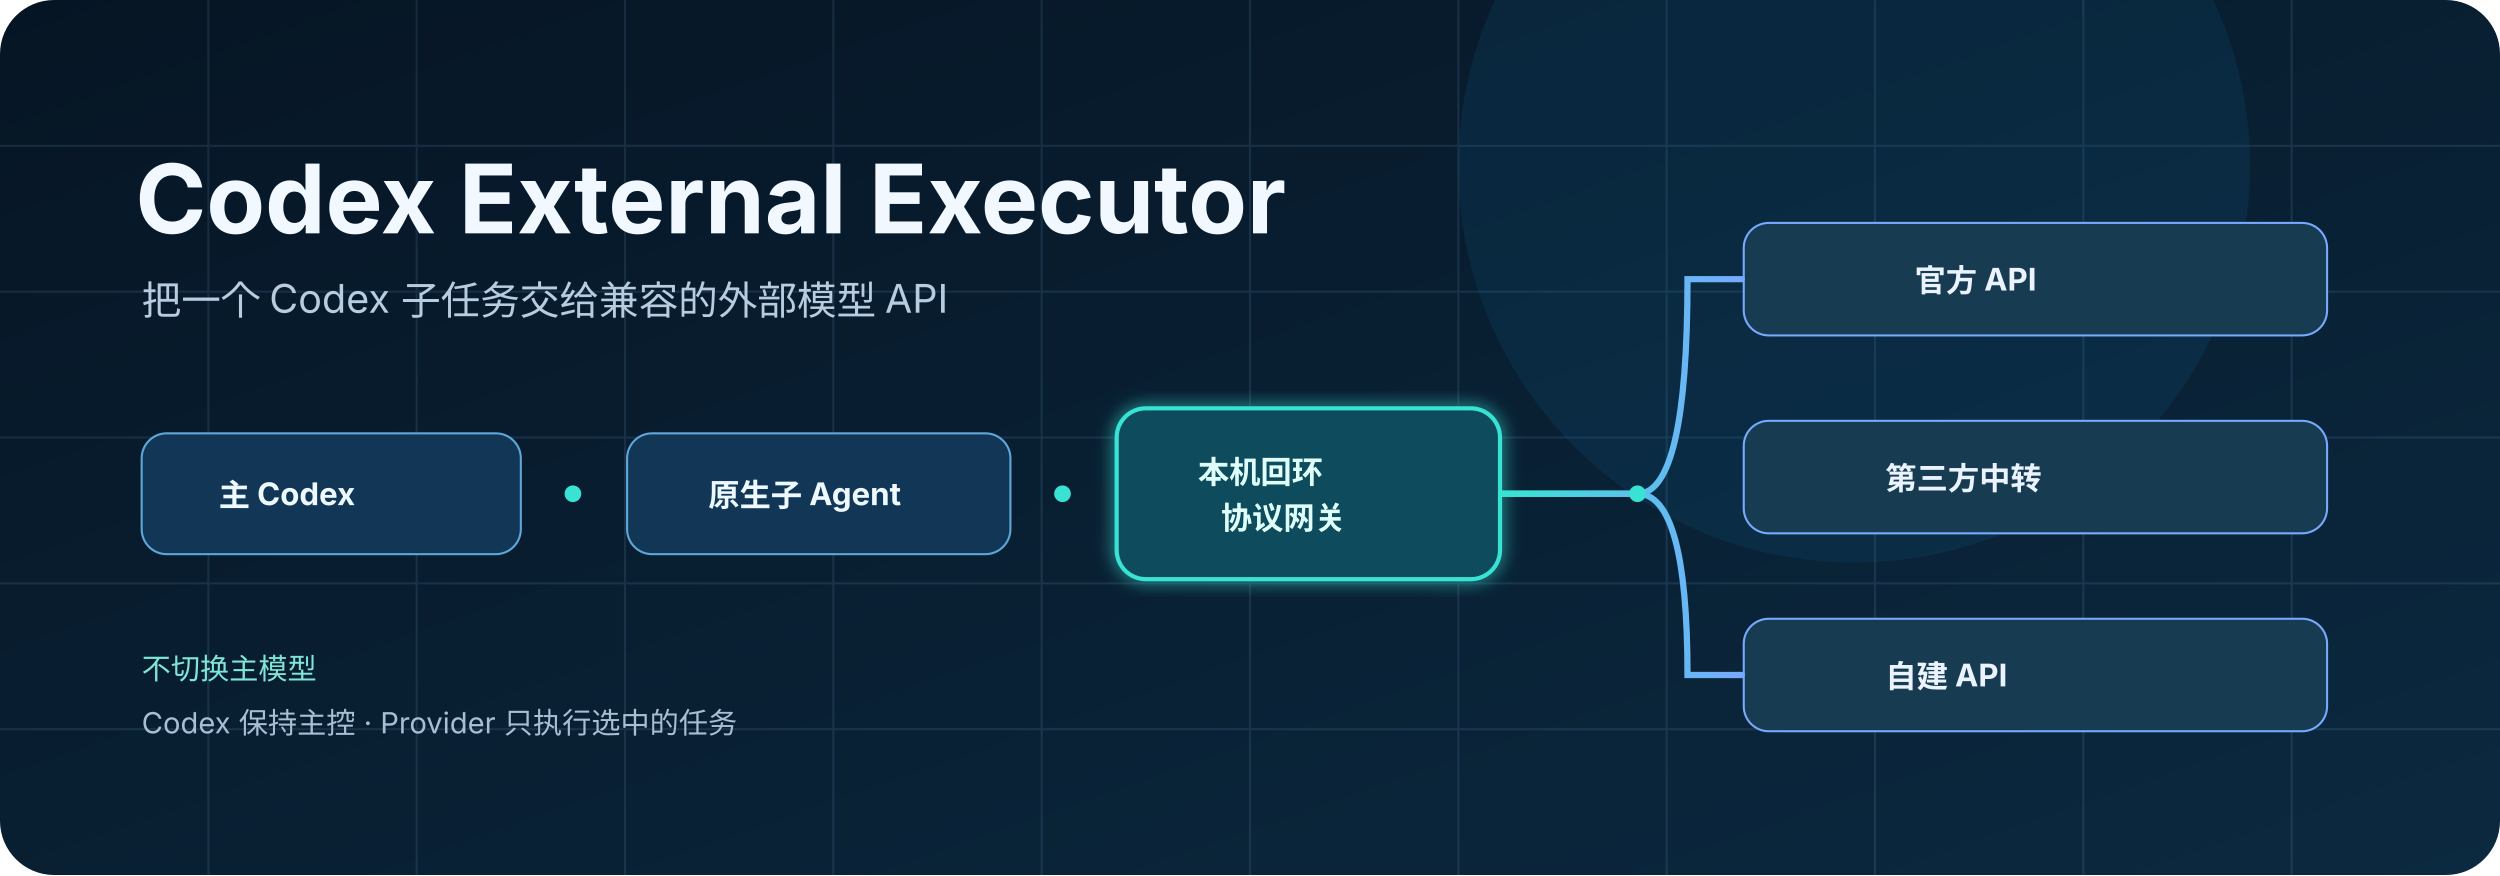
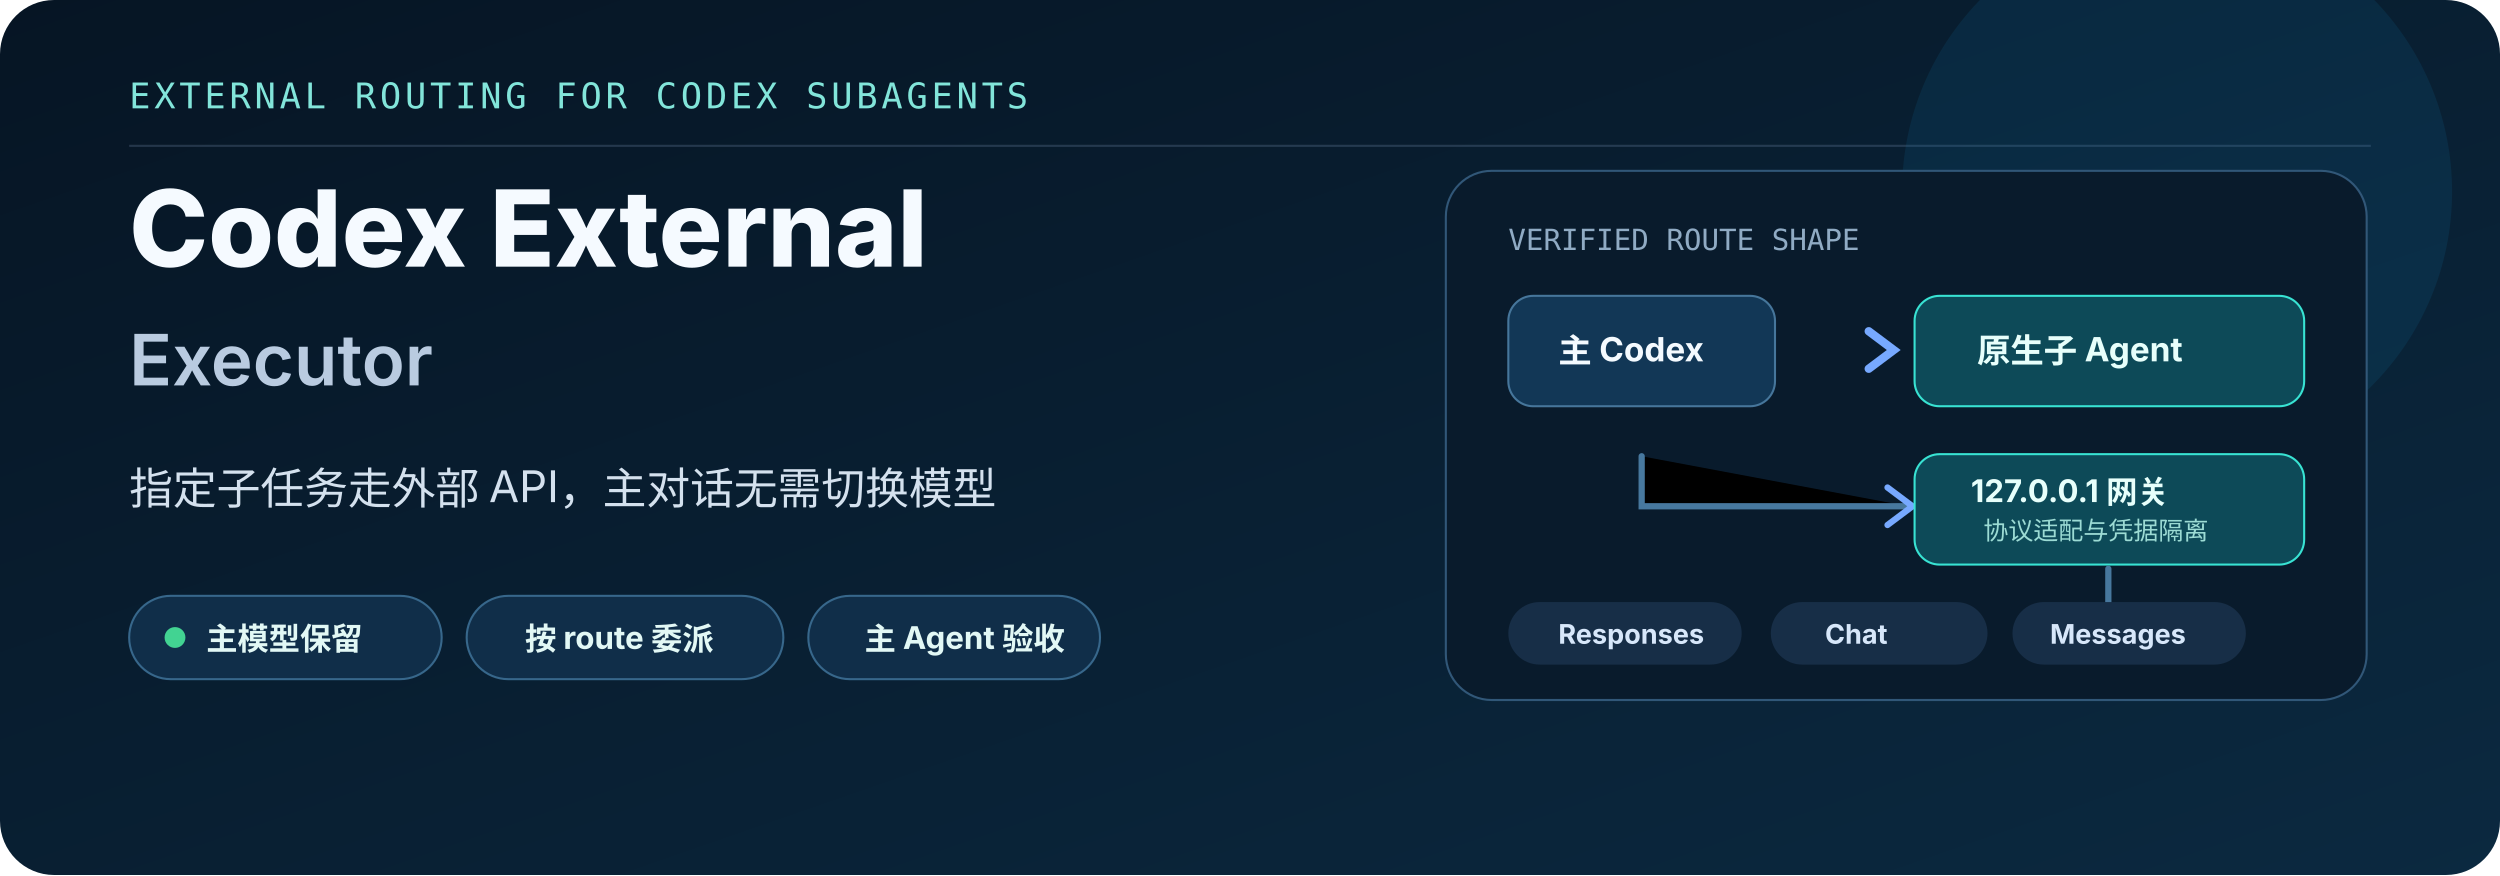
<svg xmlns="http://www.w3.org/2000/svg" width="1200" height="420" viewBox="0 0 1200 420" role="img" aria-labelledby="title desc">
  <defs>
    <linearGradient id="bg" x1="0" y1="0" x2="1" y2="1">
      <stop stop-color="#061524" />
      <stop offset="1" stop-color="#0B2940" />
    </linearGradient>
    <linearGradient id="line" x1="0" x2="1">
      <stop stop-color="#38E3D3" />
      <stop offset="1" stop-color="#77A9FF" />
    </linearGradient>
    <filter id="glow">
      <feGaussianBlur stdDeviation="4" result="blur" />
      <feMerge>
        <feMergeNode in="blur" />
        <feMergeNode in="SourceGraphic" />
      </feMerge>
    </filter>
  </defs>
  <rect width="1200" height="420" rx="26" fill="url(#bg)" />
-   <g opacity=".11" stroke="#9ACFFF">
-     <path d="M0 70H1200M0 140H1200M0 210H1200M0 280H1200M0 350H1200M100 0V420M200 0V420M300 0V420M400 0V420M500 0V420M600 0V420M700 0V420M800 0V420M900 0V420M1000 0V420M1100 0V420" />
+   <path d="M62 70H1138" stroke="#8FA3C8" stroke-opacity=".22" />
+   <circle cx="1045" cy="92" r="132" fill="#0D6E9D" opacity=".16" />
+   <g id="title-block" transform="translate(62 52)" font-family="-apple-system, BlinkMacSystemFont, 'Segoe UI', 'PingFang SC', 'Microsoft YaHei', sans-serif">
+     <text x="0" y="0" fill="#82E5DA" font-size="17" font-family="ui-monospace, SFMono-Regular, Menlo, monospace" letter-spacing="1.8">EXTERNAL ROUTING FOR CODEX SUBAGENTS</text>
+     <text x="0" y="76" fill="#F5FAFF" font-size="51" font-weight="760">Codex External</text>
+     <text x="0" y="133" fill="#B9CBE0" font-size="34" font-weight="640">Executor</text>
+     <text x="0" y="190" fill="#D4E1EE" font-size="21">指定子任务走外部 API，主对话无需切换模型</text>
+     <g transform="translate(0 234)" font-size="15" font-weight="650">
+       <rect width="150" height="40" rx="20" fill="#102E49" stroke="#37678B" />
+       <circle cx="22" cy="20" r="5" fill="#42D392" />
+       <text x="37" y="26" fill="#E2F8F5">主模型保留</text>
+       <rect x="162" width="152" height="40" rx="20" fill="#102E49" stroke="#37678B" />
+       <text x="190" y="26" fill="#E2F8F5">按 route 委派</text>
+       <rect x="326" width="140" height="40" rx="20" fill="#102E49" stroke="#37678B" />
+       <text x="353" y="26" fill="#E2F8F5">主 Agent 验收</text>
+     </g>
  </g>
-   <circle cx="890" cy="80" r="190" fill="#0D6E9D" opacity=".14" />
-   <text x="65" y="112" fill="#F2F8FF" font-family="-apple-system, BlinkMacSystemFont, 'Segoe UI', 'PingFang SC', 'Microsoft YaHei', sans-serif" font-size="46" font-weight="700">Codex External Executor</text>
-   <text x="68" y="151" fill="#B8CCE0" font-family="-apple-system, BlinkMacSystemFont, 'Segoe UI', 'PingFang SC', 'Microsoft YaHei', sans-serif" font-size="19">把一个 Codex 子任务交给兼容的外部模型 API</text>
-   <g font-family="-apple-system, BlinkMacSystemFont, 'Segoe UI', 'PingFang SC', 'Microsoft YaHei', sans-serif" font-size="15" font-weight="700">
-     <rect x="68" y="208" width="182" height="58" rx="12" fill="#123756" stroke="#5FA7D8" />
-     <text x="105" y="243" fill="#EDF8FF">主 Codex</text>
-     <rect x="301" y="208" width="184" height="58" rx="12" fill="#123756" stroke="#5FA7D8" />
-     <text x="340" y="243" fill="#EDF8FF">原生子 Agent</text>
-     <rect x="536" y="196" width="184" height="82" rx="14" fill="#0E4B5D" stroke="#38E3D3" stroke-width="2" filter="url(#glow)" />
-     <text x="575" y="232" fill="#DFFFFA">本机回环</text>
-     <text x="586" y="254" fill="#DFFFFA">协议网关</text>
-     <rect x="837" y="107" width="280" height="54" rx="12" fill="#173B50" stroke="#77A9FF" />
-     <text x="919" y="140" fill="#EAF3FF">官方 API</text>
-     <rect x="837" y="202" width="280" height="54" rx="12" fill="#173B50" stroke="#77A9FF" />
-     <text x="905" y="235" fill="#EAF3FF">第三方中转</text>
-     <rect x="837" y="297" width="280" height="54" rx="12" fill="#173B50" stroke="#77A9FF" />
-     <text x="905" y="330" fill="#EAF3FF">自建 API</text>
-   </g>
-   <g fill="none" stroke="url(#line)" stroke-width="3" stroke-linecap="round">
-     <path d="M251 237H300" />
-     <path d="M486 237H535" />
-     <path d="M721 237H786Q810 237 810 134H836" />
-     <path d="M721 237H836" />
-     <path d="M721 237H786Q810 237 810 324H836" />
-   </g>
-   <g fill="#38E3D3">
-     <circle cx="275" cy="237" r="4" />
-     <circle cx="510" cy="237" r="4" />
-     <circle cx="786" cy="237" r="4" />
-   </g>
-   <g font-family="-apple-system, BlinkMacSystemFont, 'Segoe UI', 'PingFang SC', 'Microsoft YaHei', sans-serif" font-size="14">
-     <text x="68" y="326" fill="#7EE5D8">不切换主模型</text>
-     <text x="68" y="352" fill="#A8BED3">Codex 保持主控 · Provider 只执行选中的任务</text>
+   <g id="route-proof" transform="translate(694 82)" font-family="-apple-system, BlinkMacSystemFont, 'Segoe UI', 'PingFang SC', 'Microsoft YaHei', sans-serif">
+     <rect width="442" height="254" rx="22" fill="#091B2C" stroke="#315778" />
+     <text x="30" y="38" fill="#90ABC4" font-size="14" font-family="ui-monospace, SFMono-Regular, Menlo, monospace">VERIFIED ROUTE SHAPE</text>
+     <rect x="30" y="60" width="128" height="53" rx="12" fill="#123756" stroke="#46769B" />
+     <text x="54" y="92" fill="#F4FAFF" font-size="16" font-weight="700">主 Codex</text>
+     <path d="M170 86H213" stroke="url(#line)" stroke-width="4" stroke-linecap="round" />
+     <path d="M203 77L215 86L203 95" fill="none" stroke="#77A9FF" stroke-width="4" stroke-linecap="round" />
+     <rect x="225" y="60" width="187" height="53" rx="12" fill="#0D4A58" stroke="#38E3D3" />
+     <text x="255" y="92" fill="#E7FFFB" font-size="16" font-weight="700">原生子 Agent</text>
+     <path d="M94 137V161H222" stroke="#47789E" stroke-width="3" stroke-linecap="round" />
+     <path d="M212 152L224 161L212 170" fill="none" stroke="#77A9FF" stroke-width="3" stroke-linecap="round" />
+     <rect x="225" y="136" width="187" height="53" rx="12" fill="#0D4A58" stroke="#38E3D3" />
+     <text x="252" y="159" fill="#E7FFFB" font-size="15" font-weight="700">127.0.0.1 网关</text>
+     <text x="258" y="177" fill="#9CDBD4" font-size="12">协议适配与凭据隔离</text>
+     <path d="M318 191V207" stroke="#47789E" stroke-width="3" stroke-linecap="round" />
+     <g transform="translate(30 207)" font-size="13" font-weight="650">
+       <rect width="112" height="30" rx="15" fill="#172E47" />
+       <text x="24" y="20" fill="#D7E7FA">Responses</text>
+       <rect x="126" width="104" height="30" rx="15" fill="#172E47" />
+       <text x="152" y="20" fill="#D7E7FA">Chat</text>
+       <rect x="242" width="112" height="30" rx="15" fill="#172E47" />
+       <text x="260" y="20" fill="#D7E7FA">Messages</text>
+     </g>
  </g>
</svg>
